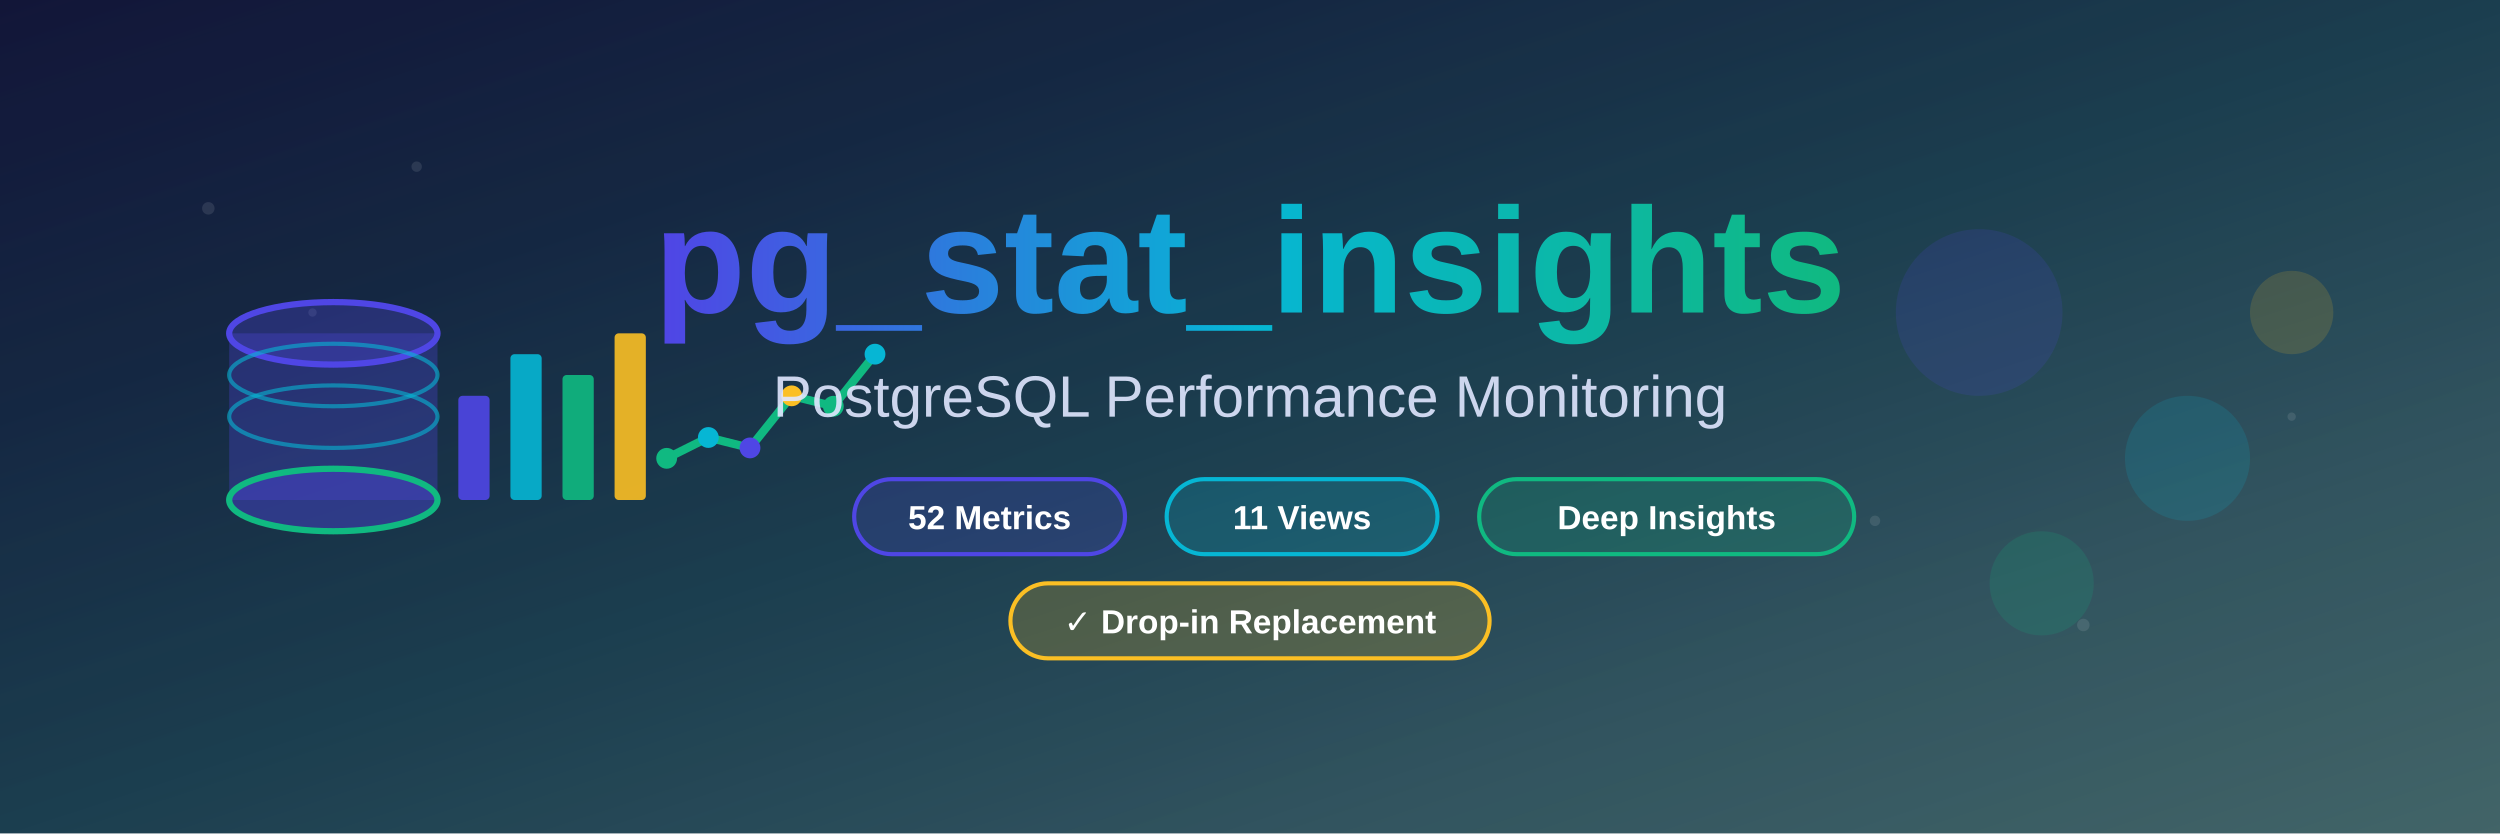
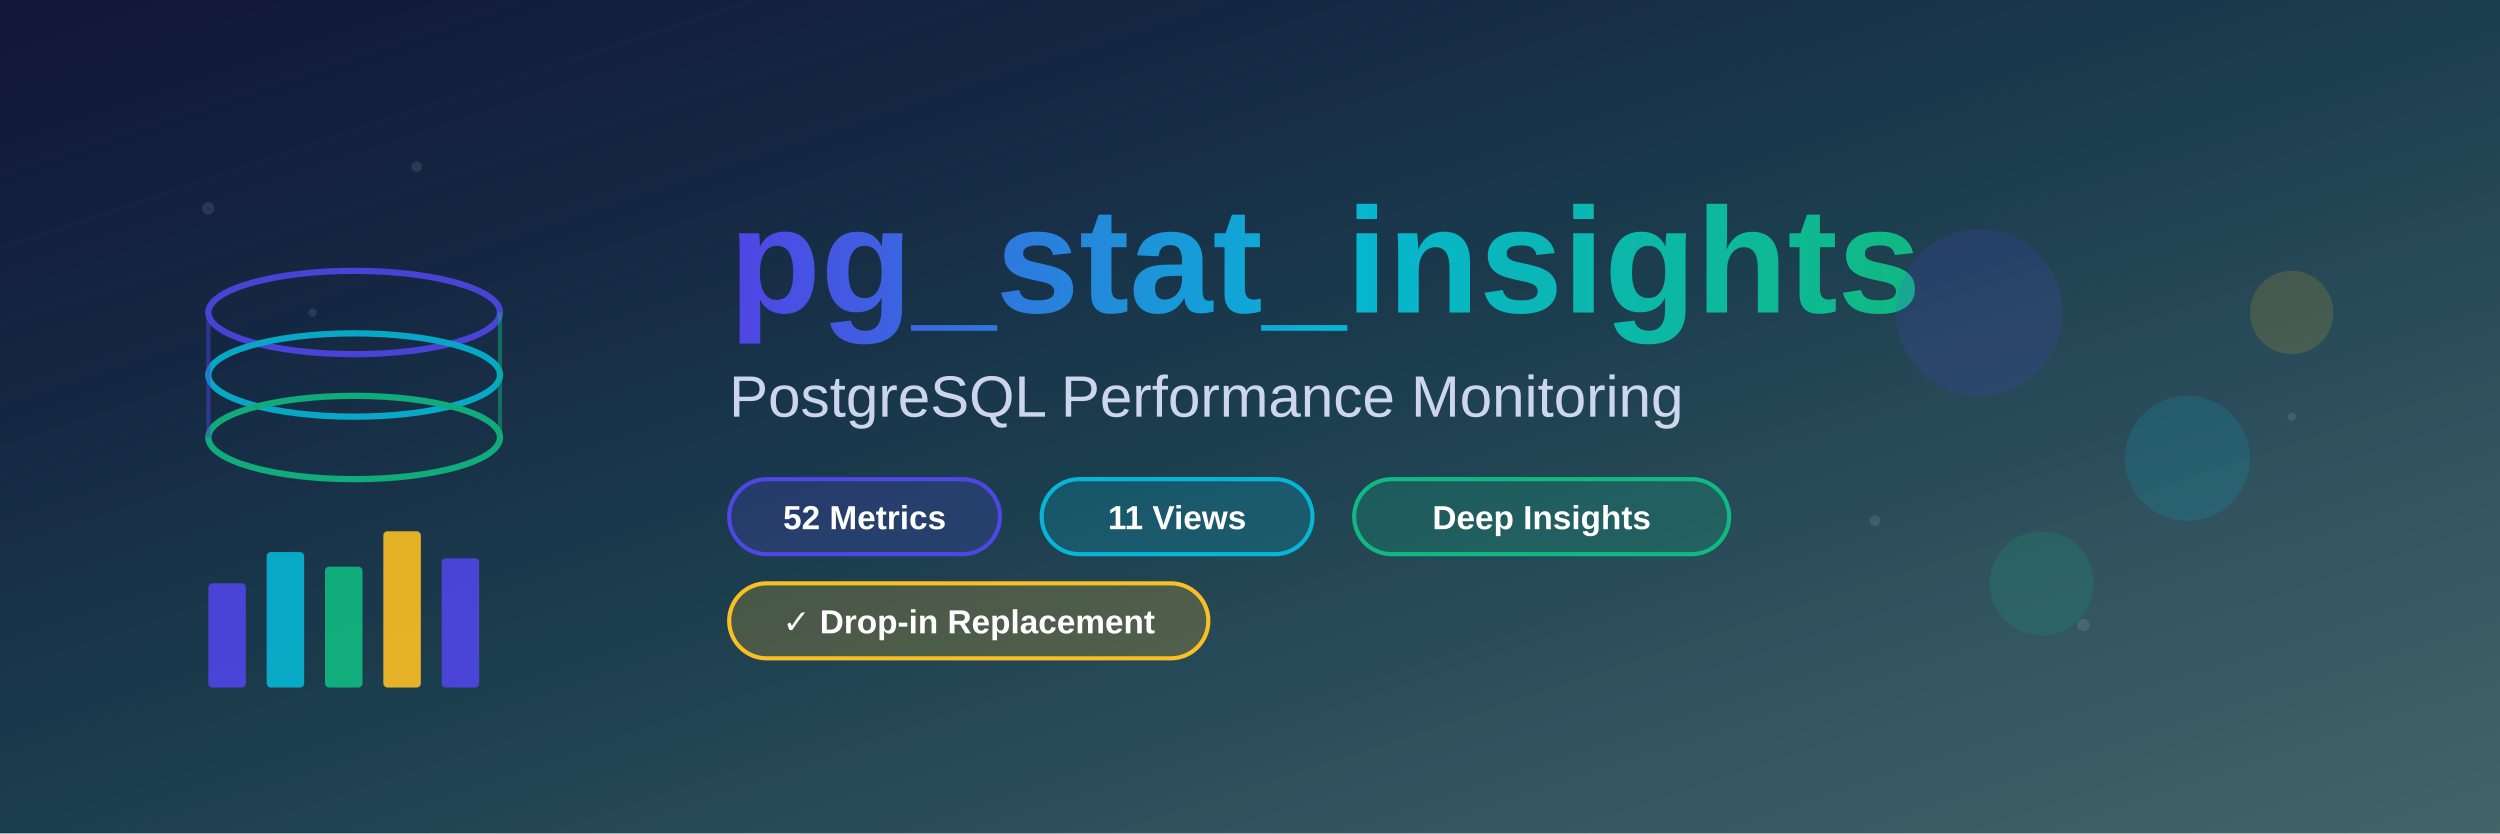
<svg xmlns="http://www.w3.org/2000/svg" width="1200" height="400" viewBox="0 0 1200 400">
  <defs>
    <linearGradient id="bgGradient" x1="0%" y1="0%" x2="100%" y2="100%">
      <stop offset="0%" style="stop-color:#070d1a;stop-opacity:1" />
      <stop offset="25%" style="stop-color:#111827;stop-opacity:1" />
      <stop offset="50%" style="stop-color:#1f2937;stop-opacity:1" />
      <stop offset="75%" style="stop-color:#374151;stop-opacity:1" />
      <stop offset="100%" style="stop-color:#4b5563;stop-opacity:1" />
    </linearGradient>
    <linearGradient id="overlayGradient" x1="0%" y1="0%" x2="100%" y2="100%">
      <stop offset="0%" style="stop-color:#4f46e5;stop-opacity:0.15" />
      <stop offset="50%" style="stop-color:#06b6d4;stop-opacity:0.15" />
      <stop offset="100%" style="stop-color:#10b981;stop-opacity:0.15" />
    </linearGradient>
    <linearGradient id="textGradient" x1="0%" y1="0%" x2="100%" y2="0%">
      <stop offset="0%" style="stop-color:#4f46e5;stop-opacity:1" />
      <stop offset="50%" style="stop-color:#06b6d4;stop-opacity:1" />
      <stop offset="100%" style="stop-color:#10b981;stop-opacity:1" />
    </linearGradient>
  </defs>
  <rect width="1200" height="400" fill="url(#bgGradient)" />
  <rect width="1200" height="400" fill="url(#overlayGradient)" />
  <g opacity="0.1">
    <circle cx="100" cy="100" r="3" fill="#fff" />
    <circle cx="150" cy="150" r="2" fill="#fff" />
    <circle cx="200" cy="80" r="2.5" fill="#fff" />
    <circle cx="1000" cy="300" r="3" fill="#fff" />
    <circle cx="1100" cy="200" r="2" fill="#fff" />
    <circle cx="900" cy="250" r="2.5" fill="#fff" />
  </g>
-   <g transform="translate(100, 120)">
-     <ellipse cx="60" cy="40" rx="50" ry="15" fill="#4f46e5" opacity="0.3" />
-     <rect x="10" y="40" width="100" height="80" fill="#4f46e5" opacity="0.3" />
-     <ellipse cx="60" cy="120" rx="50" ry="15" fill="#4f46e5" opacity="0.4" />
-     <ellipse cx="60" cy="40" rx="50" ry="15" fill="none" stroke="#4f46e5" stroke-width="3" />
-     <ellipse cx="60" cy="60" rx="50" ry="15" fill="none" stroke="#06b6d4" stroke-width="2" opacity="0.6" />
-     <ellipse cx="60" cy="80" rx="50" ry="15" fill="none" stroke="#06b6d4" stroke-width="2" opacity="0.6" />
-     <ellipse cx="60" cy="120" rx="50" ry="15" fill="none" stroke="#10b981" stroke-width="3" />
+   <g transform="translate(80, 100)">
+     <g opacity="0.9">
+       <ellipse cx="90" cy="50" rx="70" ry="20" fill="none" stroke="#4f46e5" stroke-width="3" />
+       <ellipse cx="90" cy="80" rx="70" ry="20" fill="none" stroke="#06b6d4" stroke-width="3" />
+       <ellipse cx="90" cy="110" rx="70" ry="20" fill="none" stroke="#10b981" stroke-width="3" />
+       <line x1="20" y1="50" x2="20" y2="110" stroke="#4f46e5" stroke-width="2" opacity="0.5" />
+       <line x1="160" y1="50" x2="160" y2="110" stroke="#10b981" stroke-width="2" opacity="0.5" />
+     </g>
+     <g transform="translate(0, 140)">
+       <rect x="20" y="40" width="18" height="50" fill="#4f46e5" rx="2" opacity="0.9" />
+       <rect x="48" y="25" width="18" height="65" fill="#06b6d4" rx="2" opacity="0.9" />
+       <rect x="76" y="32" width="18" height="58" fill="#10b981" rx="2" opacity="0.9" />
+       <rect x="104" y="15" width="18" height="75" fill="#fbbf24" rx="2" opacity="0.9" />
+       <rect x="132" y="28" width="18" height="62" fill="#4f46e5" rx="2" opacity="0.9" />
+     </g>
  </g>
-   <g transform="translate(220, 150)">
-     <rect x="0" y="40" width="15" height="50" fill="#4f46e5" rx="2" opacity="0.9" />
-     <rect x="25" y="20" width="15" height="70" fill="#06b6d4" rx="2" opacity="0.9" />
-     <rect x="50" y="30" width="15" height="60" fill="#10b981" rx="2" opacity="0.9" />
-     <rect x="75" y="10" width="15" height="80" fill="#fbbf24" rx="2" opacity="0.9" />
-   </g>
-   <g transform="translate(320, 160)">
-     <path d="M 0 60 L 20 50 L 40 55 L 60 30 L 80 35 L 100 10" fill="none" stroke="#10b981" stroke-width="4" stroke-linecap="round" stroke-linejoin="round" />
-     <circle cx="0" cy="60" r="5" fill="#10b981" />
-     <circle cx="20" cy="50" r="5" fill="#06b6d4" />
-     <circle cx="40" cy="55" r="5" fill="#4f46e5" />
-     <circle cx="60" cy="30" r="5" fill="#fbbf24" />
-     <circle cx="80" cy="35" r="5" fill="#10b981" />
-     <circle cx="100" cy="10" r="5" fill="#06b6d4" />
-   </g>
-   <text x="600" y="150" font-family="Arial, sans-serif" font-size="72" font-weight="bold" fill="url(#textGradient)" text-anchor="middle">
+   <text x="350" y="150" font-family="Arial, sans-serif" font-size="72" font-weight="bold" fill="url(#textGradient)">
    pg_stat_insights
  </text>
-   <text x="600" y="200" font-family="Arial, sans-serif" font-size="28" fill="#e0e7ff" text-anchor="middle" opacity="0.9">
+   <text x="350" y="200" font-family="Arial, sans-serif" font-size="28" fill="#e0e7ff" opacity="0.9">
    PostgreSQL Performance Monitoring
  </text>
-   <g transform="translate(410, 230)">
+   <g transform="translate(350, 230)">
    <rect x="0" y="0" width="130" height="36" rx="18" fill="#4f46e5" opacity="0.2" />
    <rect x="0" y="0" width="130" height="36" rx="18" fill="none" stroke="#4f46e5" stroke-width="2" />
    <text x="65" y="24" font-family="Arial, sans-serif" font-size="16" font-weight="600" fill="#fff" text-anchor="middle">52 Metrics</text>
  </g>
-   <g transform="translate(560, 230)">
+   <g transform="translate(500, 230)">
    <rect x="0" y="0" width="130" height="36" rx="18" fill="#06b6d4" opacity="0.2" />
    <rect x="0" y="0" width="130" height="36" rx="18" fill="none" stroke="#06b6d4" stroke-width="2" />
    <text x="65" y="24" font-family="Arial, sans-serif" font-size="16" font-weight="600" fill="#fff" text-anchor="middle">11 Views</text>
  </g>
-   <g transform="translate(710, 230)">
+   <g transform="translate(650, 230)">
    <rect x="0" y="0" width="180" height="36" rx="18" fill="#10b981" opacity="0.2" />
    <rect x="0" y="0" width="180" height="36" rx="18" fill="none" stroke="#10b981" stroke-width="2" />
    <text x="90" y="24" font-family="Arial, sans-serif" font-size="16" font-weight="600" fill="#fff" text-anchor="middle">Deep Insights</text>
  </g>
-   <g transform="translate(485, 280)">
+   <g transform="translate(350, 280)">
    <rect x="0" y="0" width="230" height="36" rx="18" fill="#fbbf24" opacity="0.2" />
    <rect x="0" y="0" width="230" height="36" rx="18" fill="none" stroke="#fbbf24" stroke-width="2" />
    <text x="115" y="24" font-family="Arial, sans-serif" font-size="16" font-weight="600" fill="#fff" text-anchor="middle">✓ Drop-in Replacement</text>
  </g>
  <circle cx="950" cy="150" r="40" fill="#4f46e5" opacity="0.15" />
  <circle cx="1050" cy="220" r="30" fill="#06b6d4" opacity="0.15" />
  <circle cx="980" cy="280" r="25" fill="#10b981" opacity="0.15" />
  <circle cx="1100" cy="150" r="20" fill="#fbbf24" opacity="0.15" />
</svg>
